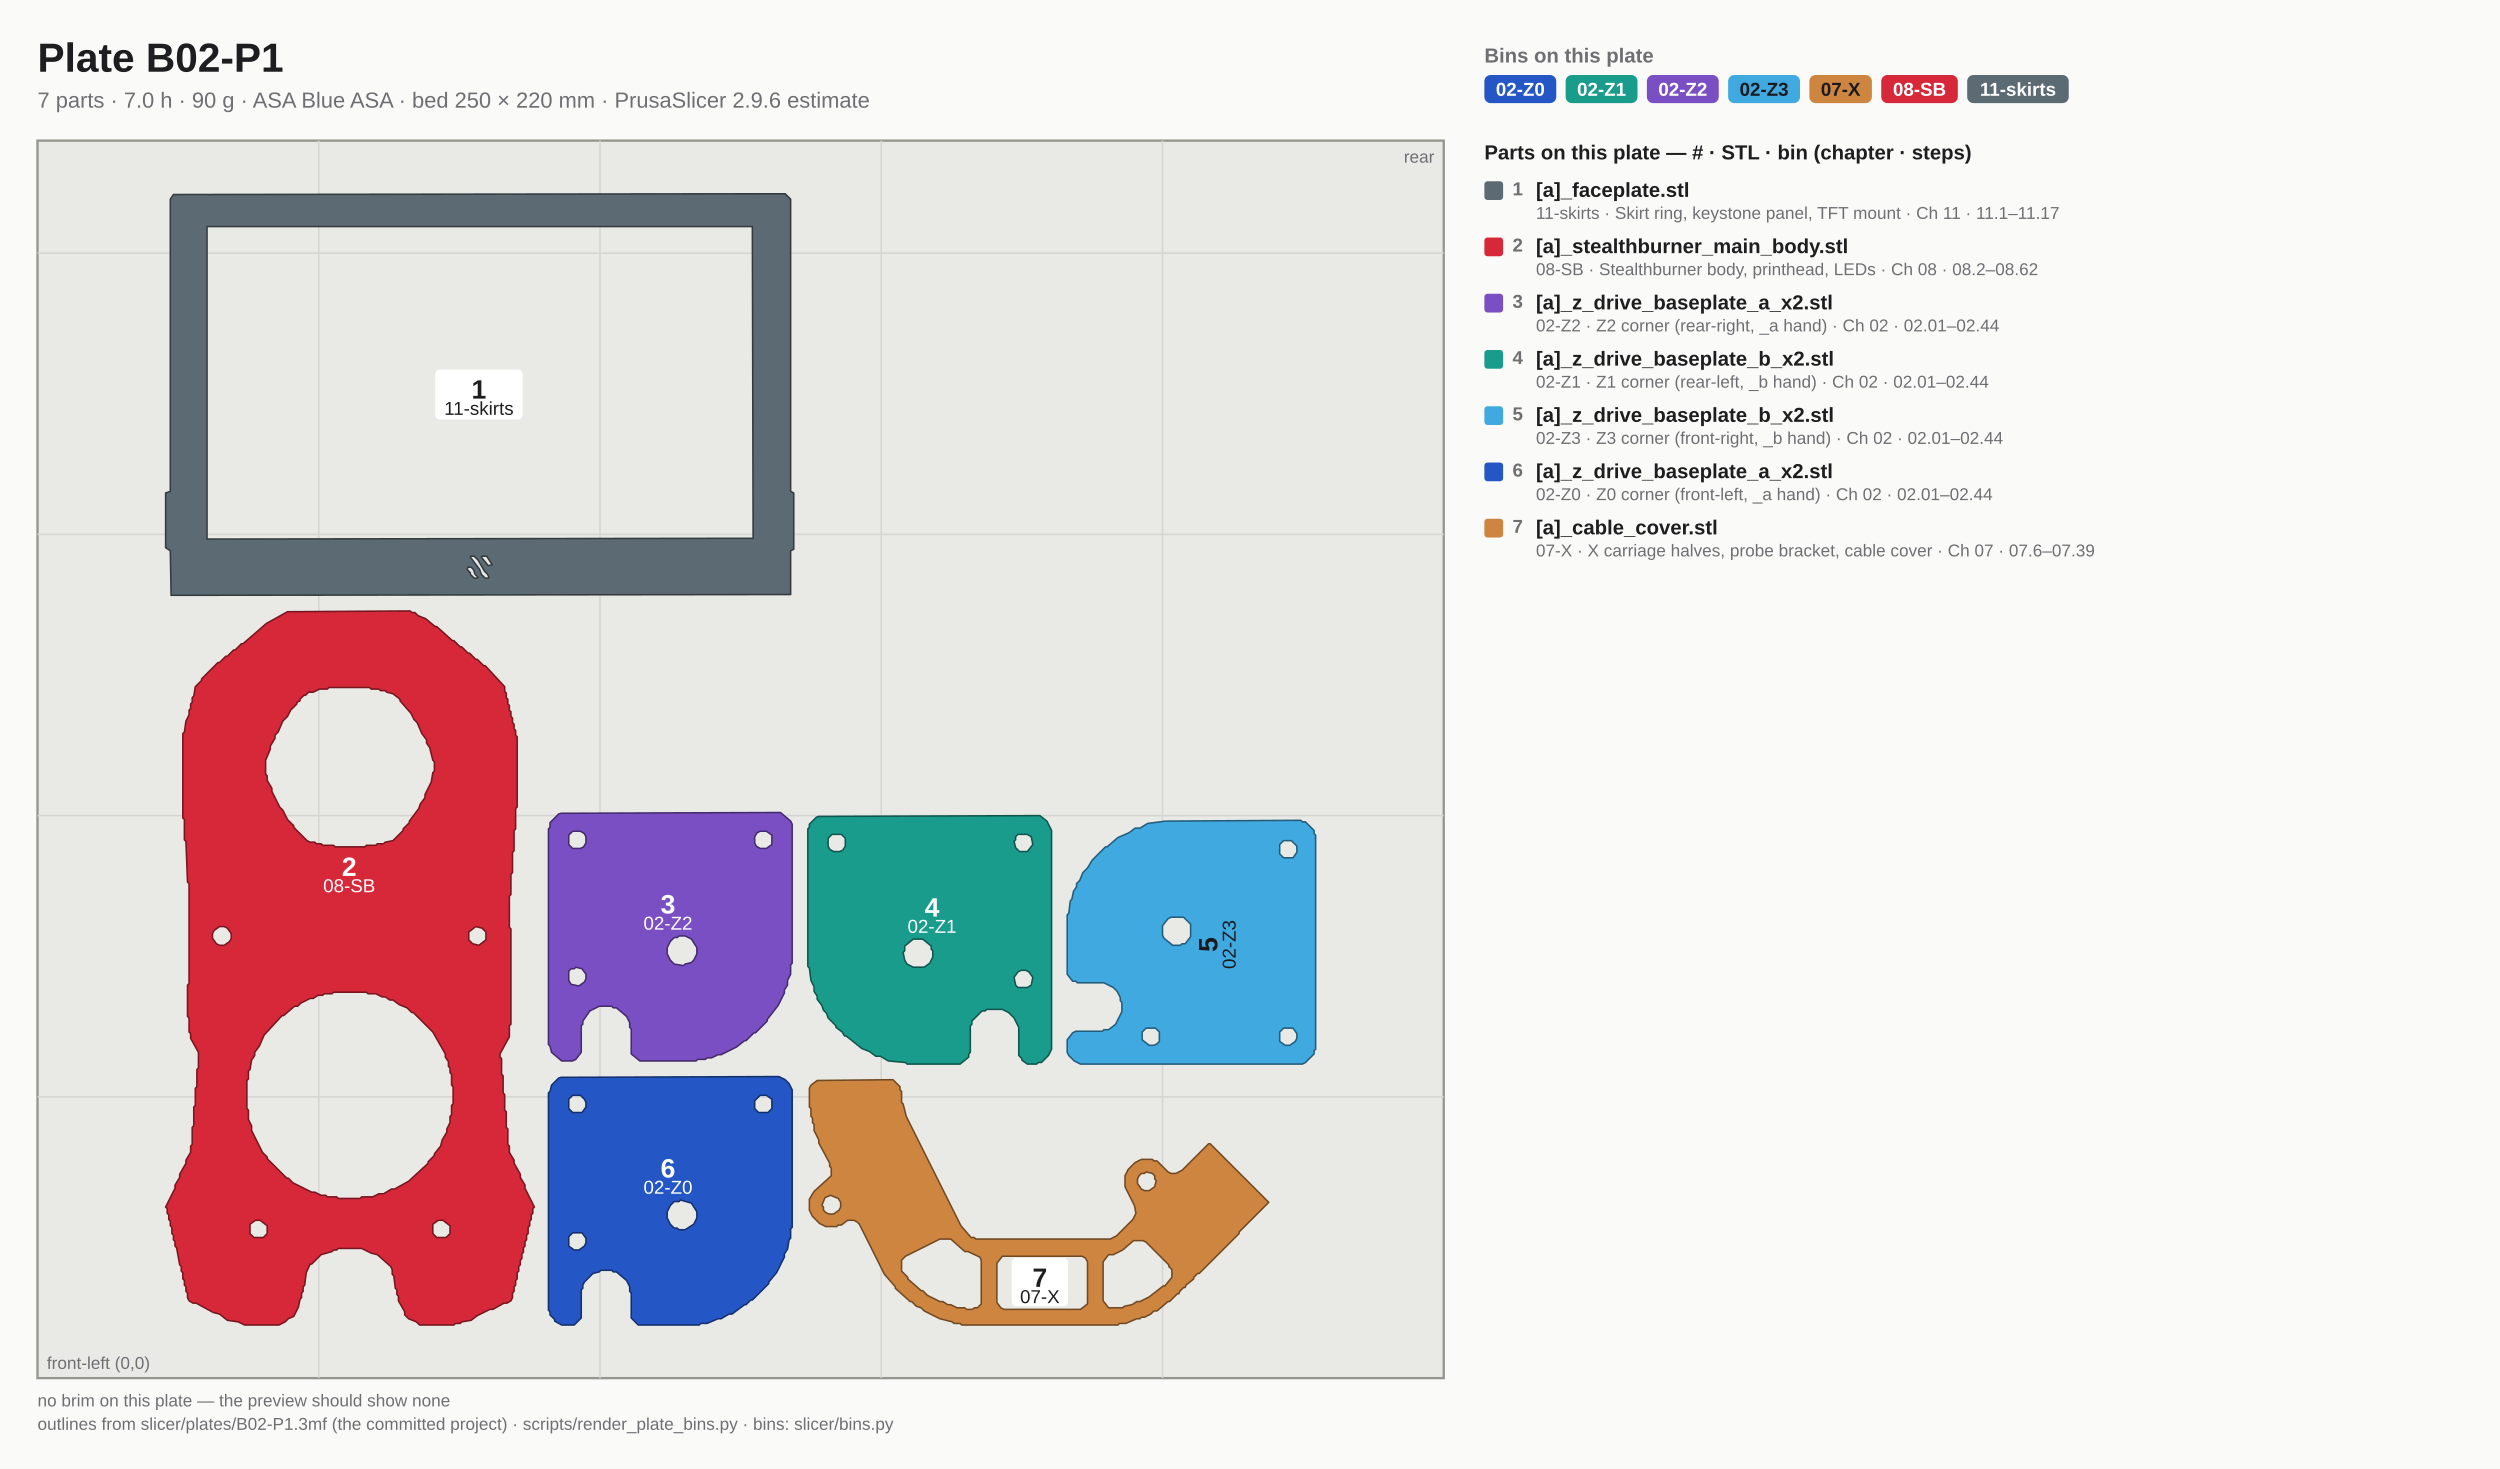
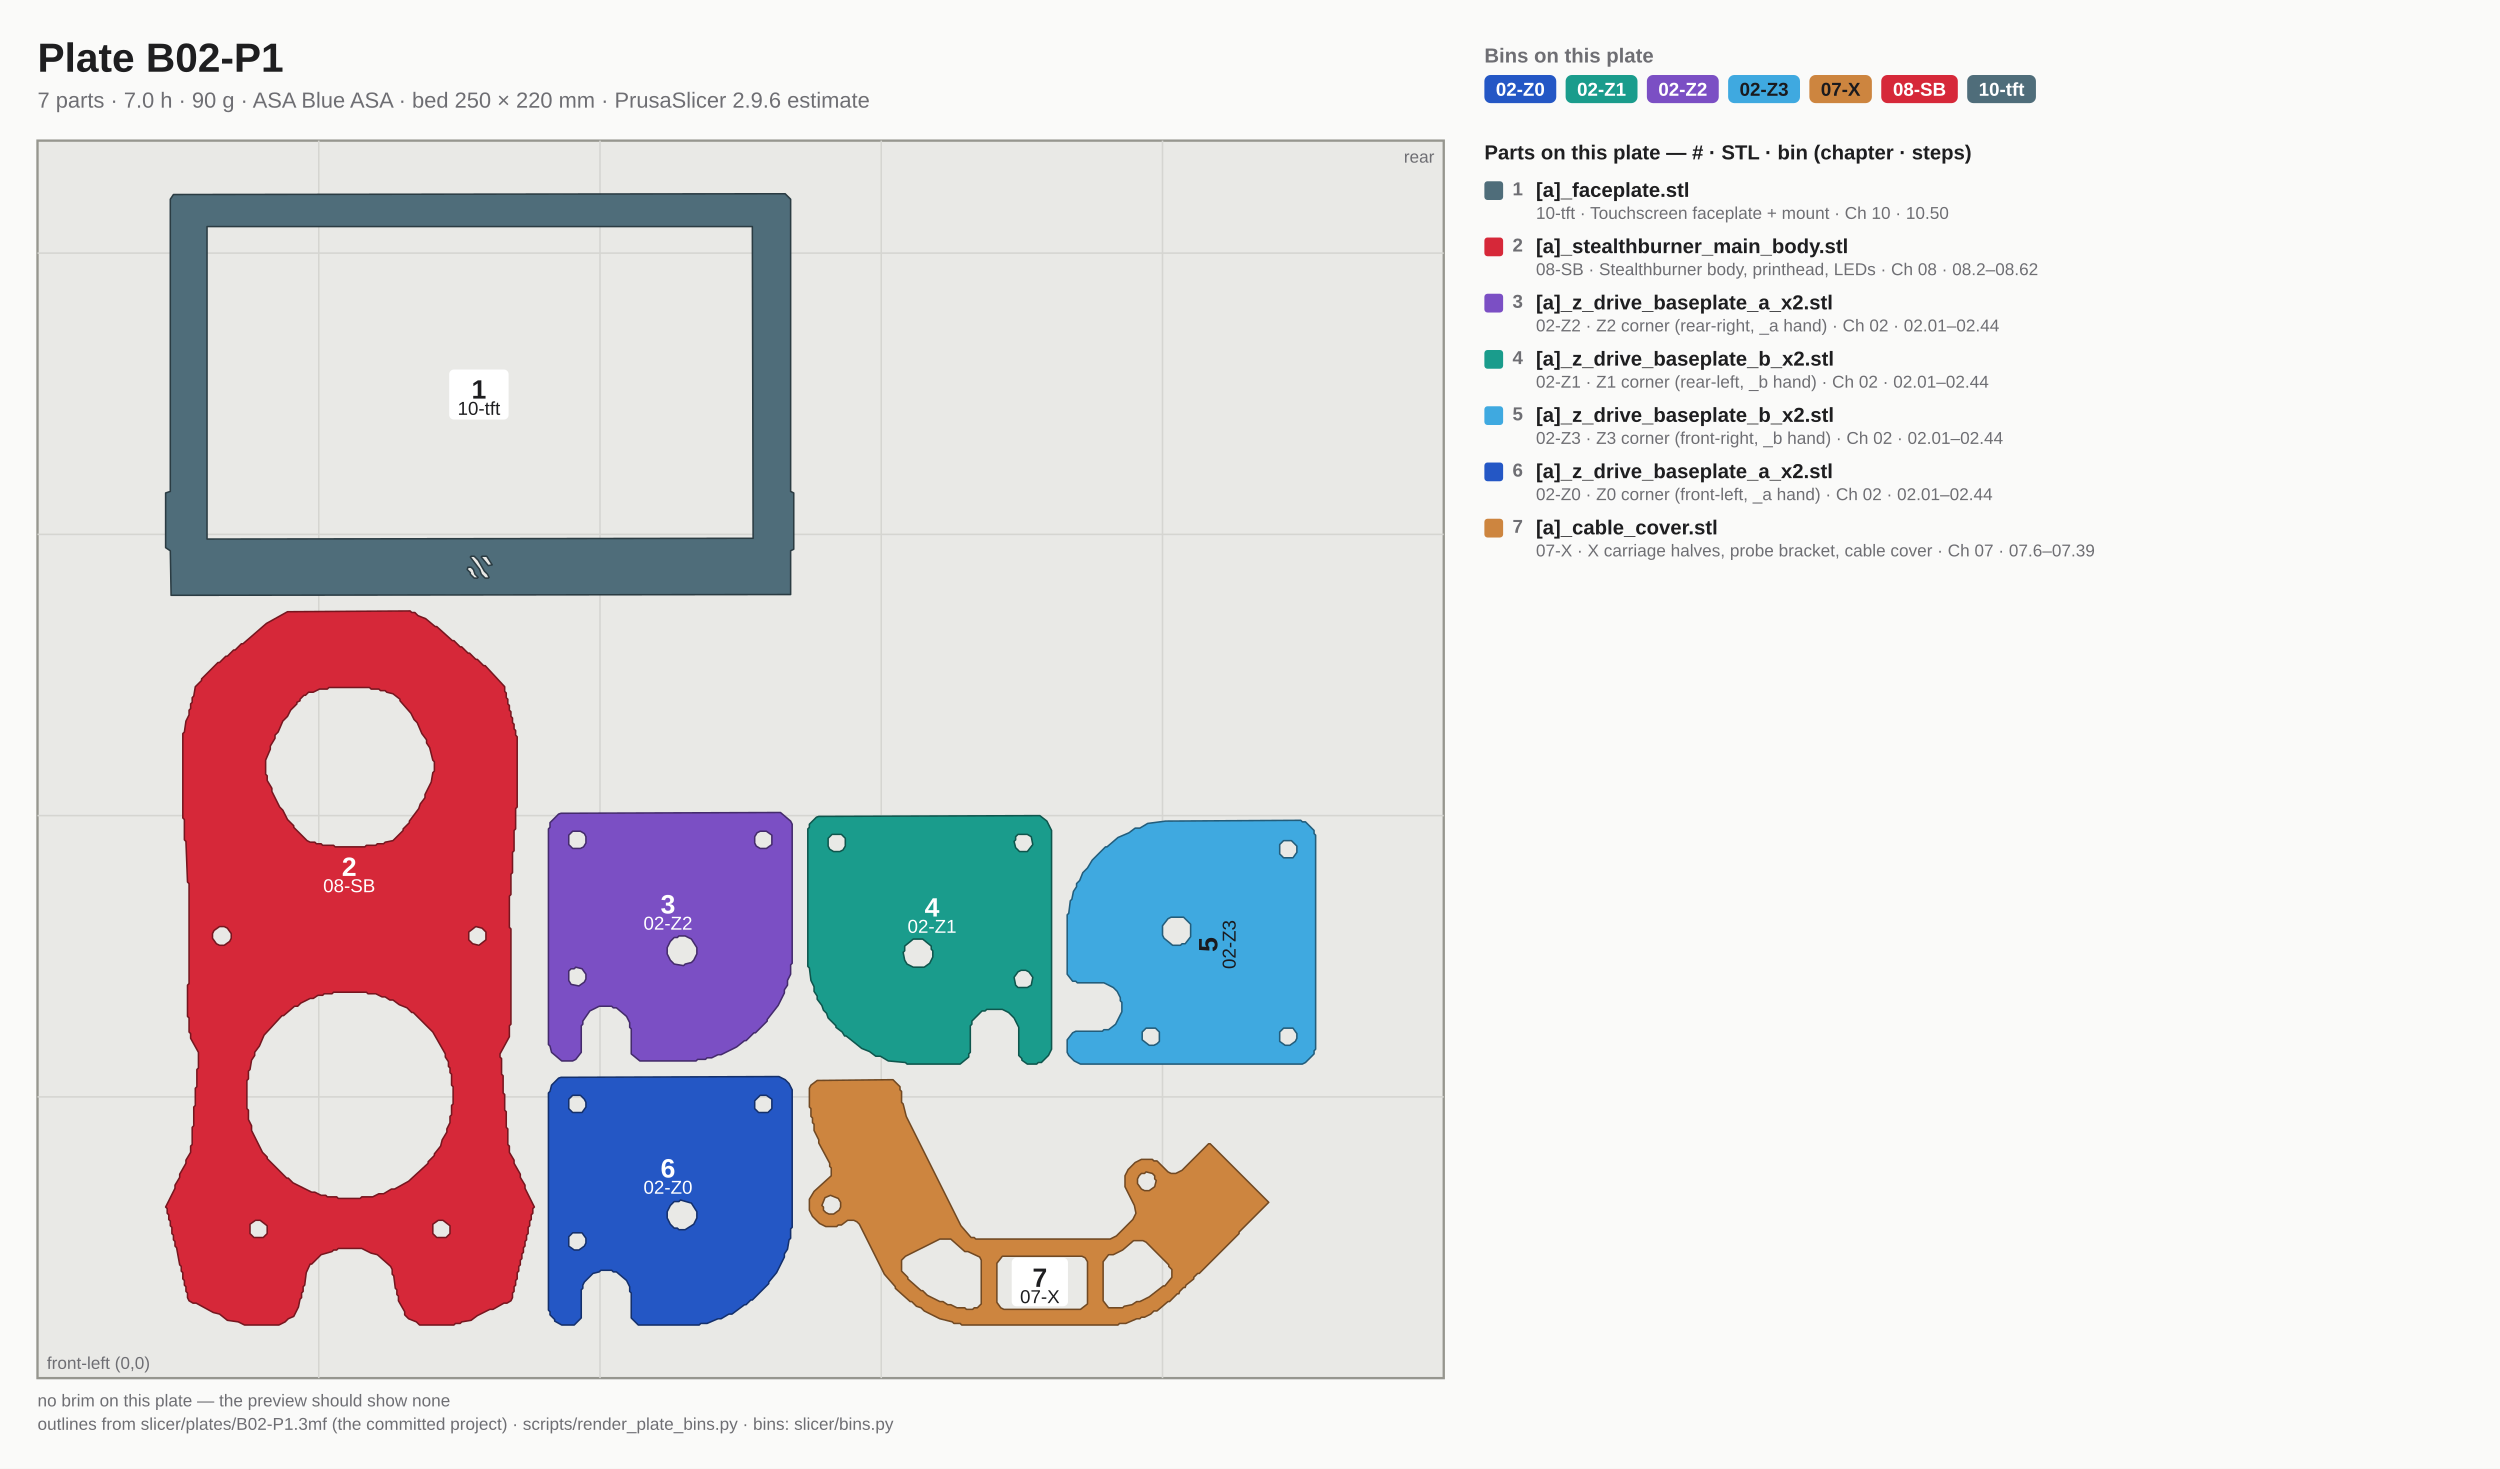
<svg xmlns="http://www.w3.org/2000/svg" width="1600" height="940" viewBox="0 0 1600 940" font-family="Arial, Helvetica, 'DejaVu Sans', sans-serif">
  <rect x="0" y="0" width="1600" height="940" fill="#fafaf9" />
  <text x="24.0" y="45.9" font-size="26" fill="#1e1e20" text-anchor="start" font-weight="bold">Plate B02-P1</text>
  <text x="24.0" y="68.9" font-size="14" fill="#6e6e73" text-anchor="start">7 parts  ·  7.0 h  ·  90 g  ·  ASA Blue ASA  ·  bed 250 × 220 mm  ·  PrusaSlicer 2.9.6 estimate</text>
  <rect x="24.0" y="90.0" width="900.0" height="792.0" fill="#e9e9e6" stroke="#96968f" stroke-width="1.5" />
  <line x1="204.0" y1="90.0" x2="204.0" y2="882.0" stroke="#d5d5d1" stroke-width="1.0" />
  <line x1="384.0" y1="90.0" x2="384.0" y2="882.0" stroke="#d5d5d1" stroke-width="1.0" />
  <line x1="564.0" y1="90.0" x2="564.0" y2="882.0" stroke="#d5d5d1" stroke-width="1.0" />
  <line x1="744.0" y1="90.0" x2="744.0" y2="882.0" stroke="#d5d5d1" stroke-width="1.0" />
  <line x1="24.0" y1="702.0" x2="924.0" y2="702.0" stroke="#d5d5d1" stroke-width="1.0" />
  <line x1="24.0" y1="522.0" x2="924.0" y2="522.0" stroke="#d5d5d1" stroke-width="1.0" />
  <line x1="24.0" y1="342.0" x2="924.0" y2="342.0" stroke="#d5d5d1" stroke-width="1.0" />
  <line x1="24.0" y1="162.0" x2="924.0" y2="162.0" stroke="#d5d5d1" stroke-width="1.0" />
  <text x="30.0" y="876.1" font-size="11" fill="#6e6e73" text-anchor="start">front-left (0,0)</text>
  <text x="918.0" y="104.1" font-size="11" fill="#6e6e73" text-anchor="end">rear</text>
  <path d="M184.0,391.5 262.5,391.0 263.5,392.0 265.5,392.0 267.5,394.0 272.5,396.0 278.5,401.0 279.5,401.0 289.5,410.0 290.5,410.0 294.5,414.0 295.5,414.0 299.5,418.0 300.5,418.0 304.5,422.0 305.5,422.0 309.5,426.0 310.5,426.0 323.0,439.5 323.0,442.5 324.0,443.5 324.0,446.5 325.0,447.5 325.0,450.5 326.0,451.5 326.0,454.5 327.0,455.5 327.0,458.5 328.0,459.5 328.0,462.5 329.0,463.5 329.0,466.5 330.0,467.5 330.0,470.5 331.0,471.5 331.0,516.5 330.0,517.5 330.0,530.5 329.0,531.5 329.0,544.5 328.0,545.5 328.0,558.5 327.0,559.5 327.0,572.5 326.0,573.5 326.0,593.5 327.0,594.5 327.0,655.5 326.0,656.5 326.0,663.5 320.0,674.5 320.0,676.5 321.0,677.5 321.0,687.5 322.0,688.5 322.0,699.5 323.0,700.5 323.0,710.5 324.0,711.5 324.0,721.5 325.0,722.5 325.0,732.5 326.0,733.5 326.0,737.5 329.0,742.5 329.0,744.5 333.0,751.5 333.0,753.5 336.0,758.5 336.0,760.5 342.0,772.5 341.0,773.5 341.0,776.5 340.0,777.5 340.0,780.5 339.0,781.5 339.0,784.5 338.0,785.5 338.0,789.5 337.0,790.5 337.0,793.5 336.0,794.5 336.0,797.5 335.0,798.5 335.0,801.5 334.0,802.5 334.0,805.5 333.0,806.5 333.0,809.5 332.0,810.5 332.0,813.5 331.0,814.5 331.0,818.5 330.0,819.5 330.0,822.5 329.0,823.5 329.0,826.5 328.0,827.5 328.0,830.5 327.0,832.5 324.5,834.0 322.5,834.0 315.5,838.0 313.5,838.0 305.5,842.0 301.5,845.0 295.5,846.0 294.5,847.0 291.5,847.0 290.5,848.0 268.5,848.0 266.5,846.0 261.5,844.0 259.0,841.5 259.0,839.5 255.0,832.5 255.0,829.5 254.0,828.5 254.0,825.5 253.0,824.5 252.0,816.5 251.0,815.5 251.0,812.5 250.0,810.5 241.5,803.0 237.5,802.0 231.5,799.0 216.5,799.0 215.5,800.0 213.5,800.0 212.5,801.0 205.5,803.0 199.5,809.0 198.5,809.0 196.0,814.5 195.0,822.5 194.0,823.5 194.0,826.5 193.0,827.5 193.0,830.5 192.0,831.5 191.0,836.5 188.0,842.5 184.5,844.0 182.5,846.0 178.5,848.0 156.5,848.0 152.5,846.0 145.5,845.0 140.5,841.0 136.5,840.0 125.5,834.0 123.5,834.0 121.0,832.5 120.0,830.5 120.0,827.5 119.0,826.5 119.0,823.5 118.0,822.5 118.0,819.5 117.0,818.5 117.0,814.5 116.0,813.5 116.0,810.5 115.0,809.5 113.0,798.5 112.0,797.5 112.0,794.5 111.0,793.5 111.0,790.5 110.0,789.5 110.0,785.5 109.0,784.5 109.0,781.5 108.0,780.5 108.0,777.5 107.0,776.5 107.0,773.5 106.0,772.5 112.0,760.5 112.0,758.5 115.0,753.5 115.0,751.5 119.0,744.5 119.0,742.5 122.0,737.5 122.0,733.5 123.0,732.5 123.0,721.5 124.0,720.5 124.0,708.5 125.0,707.5 125.0,696.5 126.0,695.5 126.0,684.5 127.0,683.5 127.0,673.5 122.0,664.5 122.0,661.5 121.0,660.5 121.0,651.5 120.0,650.5 120.0,630.5 121.0,629.5 121.0,565.5 120.0,564.5 119.0,538.5 118.0,537.5 118.0,524.5 117.0,523.5 117.0,469.5 118.0,468.5 119.0,461.5 121.0,457.5 121.0,454.5 122.0,453.5 122.0,450.5 123.0,449.5 123.0,446.5 124.0,445.5 125.0,439.5 129.0,435.5 129.0,434.5 139.5,424.0 140.5,424.0 144.5,420.0 145.5,420.0 149.5,416.0 150.5,416.0 154.5,412.0 155.5,412.0 170.5,399.0Z M210.5,440.0 209.5,441.0 204.5,441.0 200.5,443.0 197.5,443.0 195.5,445.0 194.5,445.0 192.0,447.5 192.0,448.5 190.0,449.5 190.0,450.5 186.0,454.5 184.0,458.5 181.0,461.5 178.0,468.5 176.0,470.5 176.0,472.5 173.0,477.5 173.0,479.5 170.0,486.5 170.0,495.5 171.0,496.5 171.0,499.5 174.0,504.5 174.0,506.5 179.0,516.5 181.0,518.5 184.0,524.5 188.0,528.5 188.0,529.5 196.5,538.0 198.5,539.0 201.5,539.0 202.5,540.0 205.5,540.0 206.5,541.0 213.5,541.0 214.5,542.0 233.5,542.0 234.5,541.0 240.5,541.0 241.5,540.0 245.5,540.0 246.5,539.0 251.5,538.0 258.0,531.5 258.0,530.5 262.0,526.5 262.0,525.5 268.0,517.5 269.0,514.5 272.0,510.5 272.0,508.5 276.0,500.5 277.0,494.5 278.0,493.5 278.0,487.5 277.0,486.5 275.0,478.5 273.0,475.5 273.0,473.5 270.0,469.5 267.0,462.5 265.0,460.5 263.0,456.5 256.0,448.5 256.0,447.5 251.5,444.0 247.5,443.0 246.5,442.0 243.5,442.0 242.5,441.0 237.5,441.0 236.5,440.0Z M140.5,593.0 137.0,595.5 136.0,597.5 136.0,600.5 138.5,604.0 140.5,605.0 143.5,605.0 147.0,602.5 148.0,600.5 148.0,597.5 145.5,594.0 143.5,593.0Z M304.5,593.0 300.0,596.5 300.0,601.5 302.5,604.0 306.5,605.0 311.0,601.5 311.0,596.5 308.5,594.0Z M213.5,635.0 212.5,636.0 207.5,636.0 206.5,637.0 203.5,637.0 200.5,639.0 198.5,639.0 192.5,642.0 190.5,644.0 188.5,644.0 181.5,650.0 180.5,650.0 169.0,662.5 166.0,669.5 163.0,673.5 163.0,675.5 161.0,678.5 160.0,684.5 159.0,685.5 159.0,690.5 158.0,691.5 158.0,709.5 159.0,710.5 159.0,716.5 161.0,720.5 161.0,723.5 168.0,737.5 171.0,740.5 171.0,741.5 183.5,754.0 184.5,754.0 187.5,757.0 199.5,763.0 201.5,763.0 205.5,765.0 208.5,765.0 209.5,766.0 215.5,766.0 216.5,767.0 230.5,767.0 231.5,766.0 238.5,766.0 242.5,764.0 245.5,764.0 250.5,761.0 252.5,761.0 261.5,756.0 274.0,744.5 274.0,743.5 278.0,739.5 278.0,738.5 282.0,733.5 283.0,729.5 286.0,724.5 286.0,722.5 288.0,718.5 288.0,714.5 289.0,713.5 289.0,707.5 290.0,706.5 290.0,695.5 289.0,694.5 289.0,687.5 288.0,686.5 288.0,683.5 287.0,682.5 287.0,679.5 285.0,676.5 285.0,674.5 277.0,660.5 264.5,648.0 263.5,648.0 260.5,645.0 255.5,643.0 251.5,640.0 249.5,640.0 246.5,638.0 244.5,638.0 240.5,636.0 235.5,636.0 234.5,635.0Z M163.5,781.0 160.0,783.5 160.0,789.5 162.5,792.0 168.5,792.0 171.0,789.5 171.0,784.5 166.5,781.0Z M280.5,781.0 277.0,783.5 277.0,789.5 279.5,792.0 285.5,792.0 288.0,789.5 288.0,784.5 283.5,781.0Z" fill-rule="evenodd" fill="#d62839" stroke="#76161f" stroke-width="1.0" stroke-linejoin="round" />
-   <path d="M111.0,124.5 502.5,124.0 506.0,127.5 506.0,314.5 508.0,315.5 508.0,351.5 506.0,352.5 506.0,380.5 109.5,381.0 109.0,352.5 106.0,350.5 106.0,315.5 109.0,314.5 109.0,127.5Z M132.5,145.0 132.5,345.0 482.0,344.5 481.5,145.0Z M301.5,356.0 301.0,356.5 307.0,364.5 308.0,367.5 310.5,370.0 312.5,370.0 313.0,369.5 312.0,367.5 310.0,365.5 306.0,358.5 303.5,356.0Z M308.5,356.0 308.0,356.5 312.5,362.0 315.0,361.5 311.5,356.0Z M299.5,363.0 299.0,364.5 301.0,366.5 301.0,367.5 303.5,370.0 305.5,370.0 306.0,369.5 304.0,367.5 303.0,364.5 301.5,363.0Z" fill-rule="evenodd" fill="#5c6b73" stroke="#333b3f" stroke-width="1.0" stroke-linejoin="round" />
+   <path d="M111.0,124.5 502.5,124.0 506.0,127.5 506.0,314.5 508.0,315.5 508.0,351.5 506.0,352.5 506.0,380.5 109.5,381.0 109.0,352.5 106.0,350.5 106.0,315.5 109.0,314.5 109.0,127.5Z M132.5,145.0 132.5,345.0 482.0,344.5 481.5,145.0Z M301.5,356.0 301.0,356.5 307.0,364.5 308.0,367.5 310.5,370.0 312.5,370.0 313.0,369.5 312.0,367.5 310.0,365.5 306.0,358.5 303.5,356.0Z M308.5,356.0 308.0,356.5 312.5,362.0 315.0,361.5 311.5,356.0Z M299.5,363.0 299.0,364.5 301.0,366.5 301.0,367.5 303.5,370.0 305.5,370.0 306.0,369.5 304.0,367.5 303.0,364.5 301.5,363.0Z" fill-rule="evenodd" fill="#4f6d7a" stroke="#2b3c43" stroke-width="1.0" stroke-linejoin="round" />
  <path d="M523.0,691.5 571.5,691.0 576.0,695.5 576.0,697.5 577.0,698.5 577.0,705.5 578.0,706.5 580.0,714.5 615.0,784.5 621.5,792.0 623.5,792.0 624.5,793.0 710.5,793.0 714.5,791.0 725.0,780.5 727.0,776.5 726.0,771.5 720.0,759.5 720.0,752.5 722.0,748.5 726.5,744.0 730.5,742.0 737.5,742.0 738.5,743.0 740.5,743.0 747.5,750.0 749.5,751.0 752.5,751.0 756.5,749.0 773.5,732.0 774.5,732.0 812.0,769.5 793.0,788.5 793.0,789.5 767.5,815.0 766.5,815.0 764.0,817.5 764.0,818.5 759.0,822.5 758.5,824.0 757.5,824.0 755.0,826.5 754.5,828.0 753.5,828.0 748.5,833.0 747.5,833.0 740.5,839.0 738.5,839.0 736.5,841.0 732.5,843.0 730.5,843.0 729.5,844.0 727.5,844.0 720.5,847.0 716.5,847.0 715.5,848.0 615.5,848.0 614.5,847.0 610.5,847.0 609.5,846.0 601.5,844.0 591.5,839.0 589.5,837.0 586.5,836.0 583.5,833.0 582.5,833.0 573.0,824.5 573.0,823.5 566.0,815.5 550.0,783.5 548.5,782.0 546.5,781.0 542.5,781.0 538.5,784.0 536.5,784.0 535.5,785.0 528.5,785.0 524.5,783.0 520.0,778.5 518.0,774.5 518.0,767.5 521.0,762.5 532.0,752.5 532.0,747.5 531.0,746.5 531.0,744.5 524.0,731.5 524.0,729.5 521.0,723.5 521.0,719.5 520.0,718.5 520.0,715.5 519.0,714.5 519.0,709.5 518.0,708.5 518.0,696.5 519.0,694.5Z M733.5,750.0 732.5,751.0 730.5,751.0 729.0,752.5 728.0,754.5 728.0,757.5 730.5,761.0 732.5,762.0 735.5,762.0 739.0,759.5 740.0,755.5 739.0,754.5 739.0,752.5 737.5,751.0Z M531.5,765.0 528.0,766.5 526.0,771.5 527.0,772.5 527.0,774.5 528.5,776.0 530.5,777.0 533.5,777.0 537.0,774.5 538.0,772.5 538.0,769.5 536.5,767.0Z M601.5,793.0 579.5,804.0 577.0,806.5 577.0,813.5 581.0,817.5 581.0,818.5 589.5,826.0 590.5,826.0 593.5,829.0 601.5,833.0 603.5,833.0 606.5,835.0 608.5,835.0 612.5,837.0 617.5,837.0 618.5,838.0 622.5,838.0 623.5,837.0 625.5,837.0 628.0,834.5 628.0,806.5 627.0,804.5 619.5,801.0 617.5,801.0 608.5,793.0Z M725.5,794.0 718.5,800.0 712.5,803.0 709.5,803.0 706.0,807.5 706.0,832.5 709.5,837.0 718.5,837.0 719.5,836.0 724.5,835.0 727.5,833.0 729.5,833.0 735.5,830.0 744.5,823.0 745.5,823.0 750.0,817.5 750.0,812.5 748.0,810.5 748.0,809.5 733.5,795.0 731.5,794.0Z M641.5,804.0 638.0,808.5 638.0,833.5 640.5,837.0 642.5,838.0 691.5,838.0 696.0,834.5 696.0,807.5 694.5,805.0 692.5,804.0Z" fill-rule="evenodd" fill="#cd853f" stroke="#714923" stroke-width="1.0" stroke-linejoin="round" />
  <path d="M359.0,689.5 498.5,689.0 502.5,691.0 505.0,693.5 507.0,697.5 507.0,785.5 506.0,786.5 506.0,792.5 505.0,793.5 504.0,799.5 502.0,802.5 502.0,804.5 497.0,814.5 492.0,820.5 492.0,821.5 481.5,832.0 480.5,832.0 477.5,835.0 476.5,835.0 468.5,841.0 466.5,841.0 461.5,844.0 459.5,844.0 452.5,847.0 448.5,847.0 447.5,848.0 408.5,848.0 404.0,843.5 404.0,827.5 403.0,826.5 403.0,823.5 401.0,819.5 394.5,814.0 392.5,814.0 391.5,813.0 384.5,813.0 383.5,814.0 379.5,815.0 374.0,820.5 373.0,822.5 373.0,824.5 372.0,825.5 372.0,843.5 367.5,848.0 359.5,848.0 355.0,845.5 355.0,844.5 352.0,841.5 352.0,839.5 351.0,838.5 351.0,699.5 352.0,698.5 353.0,694.5 357.5,690.0Z M366.5,701.0 364.0,703.5 364.0,709.5 366.5,712.0 372.5,712.0 375.0,708.5 375.0,705.5 374.0,703.5 371.5,701.0Z M486.5,701.0 483.0,704.5 483.0,709.5 485.5,712.0 491.5,712.0 494.0,709.5 494.0,703.5 490.5,701.0Z M435.5,768.0 434.5,769.0 431.5,769.0 429.0,771.5 427.0,775.5 427.0,779.5 429.0,783.5 431.5,786.0 433.5,786.0 434.5,787.0 438.5,787.0 444.0,783.5 446.0,779.5 446.0,775.5 442.5,770.0Z M366.5,789.0 364.0,791.5 364.0,797.5 367.5,800.0 370.5,800.0 374.0,797.5 375.0,795.5 375.0,792.5 372.5,789.0Z" fill-rule="evenodd" fill="#2457c5" stroke="#14306c" stroke-width="1.0" stroke-linejoin="round" />
  <path d="M359.0,520.5 499.5,520.0 506.0,525.5 507.0,527.5 507.0,616.5 506.0,617.5 506.0,623.5 504.0,627.5 504.0,630.5 502.0,633.5 502.0,635.5 498.0,643.5 491.0,652.5 491.0,653.5 483.5,661.0 482.5,661.0 477.5,666.0 476.5,666.0 471.5,670.0 461.5,675.0 459.5,675.0 455.5,677.0 452.5,677.0 451.5,678.0 446.5,678.0 445.5,679.0 409.5,679.0 404.0,674.5 404.0,658.5 403.0,657.5 403.0,654.5 401.0,650.5 394.5,645.0 392.5,645.0 391.5,644.0 383.5,644.0 377.5,647.0 373.0,653.5 373.0,655.5 372.0,656.5 372.0,673.5 368.5,678.0 366.5,679.0 359.5,679.0 353.0,673.5 352.0,669.5 351.0,668.5 351.0,530.5 352.0,529.5 352.0,526.5 357.5,521.0Z M366.5,532.0 364.0,534.5 364.0,540.5 366.5,543.0 371.5,543.0 373.5,542.0 375.0,539.5 375.0,535.5 374.0,533.5 371.5,532.0Z M486.5,532.0 484.5,533.0 483.0,535.5 483.0,539.5 484.0,541.5 486.5,543.0 490.5,543.0 494.0,540.5 494.0,534.5 490.5,532.0Z M434.5,599.0 433.5,600.0 431.5,600.0 429.0,602.5 427.0,606.5 427.0,610.5 429.0,614.5 431.5,617.0 437.5,618.0 438.5,617.0 442.5,616.0 444.0,614.5 446.0,610.5 446.0,606.5 442.5,601.0 438.5,599.0Z M368.5,619.0 367.5,620.0 365.5,620.0 364.0,621.5 364.0,627.5 365.5,630.0 370.5,631.0 374.0,628.5 375.0,626.5 375.0,623.5 372.5,620.0Z" fill-rule="evenodd" fill="#7b4fc4" stroke="#442b6c" stroke-width="1.0" stroke-linejoin="round" />
  <path d="M524.0,522.5 665.5,522.0 670.0,525.5 673.0,531.5 673.0,671.5 671.0,675.5 666.5,680.0 664.5,680.0 663.5,681.0 657.5,681.0 654.0,678.5 654.0,677.5 652.0,675.5 652.0,657.5 649.0,651.5 645.5,648.0 641.5,646.0 631.5,646.0 630.5,647.0 628.5,647.0 622.0,653.5 622.0,655.5 621.0,656.5 621.0,673.5 620.0,674.5 620.0,676.5 614.5,681.0 580.5,681.0 579.5,680.0 568.5,679.0 563.5,676.0 560.5,676.0 556.5,673.0 551.5,671.0 541.5,663.0 540.5,663.0 539.0,660.5 535.0,657.5 535.0,656.5 530.0,651.5 529.0,648.5 527.0,646.5 526.0,643.5 523.0,639.5 523.0,637.5 521.0,634.5 521.0,631.5 519.0,627.5 518.0,619.5 517.0,618.5 517.0,530.5 518.0,529.5 518.0,527.5 522.5,523.0Z M532.5,534.0 530.0,536.5 530.0,541.5 531.0,543.5 533.5,545.0 537.5,545.0 539.5,544.0 541.0,541.5 541.0,536.5 538.5,534.0Z M651.5,534.0 650.0,535.5 650.0,537.5 649.0,538.5 650.0,542.5 652.5,545.0 657.5,545.0 661.0,540.5 660.0,535.5 657.5,534.0Z M584.5,601.0 579.0,605.5 579.0,608.5 578.0,609.5 579.0,614.5 580.5,617.0 584.5,619.0 591.5,619.0 595.0,616.5 597.0,612.5 597.0,608.5 596.0,607.5 596.0,605.5 590.5,601.0Z M653.5,621.0 651.5,622.0 649.0,625.5 650.0,630.5 651.5,632.0 657.5,632.0 660.0,630.5 661.0,625.5 658.5,622.0 656.5,621.0Z" fill-rule="evenodd" fill="#1a9c8c" stroke="#0e564d" stroke-width="1.0" stroke-linejoin="round" />
  <path d="M746.0,525.5 832.5,525.0 833.5,526.0 835.5,526.0 841.0,531.5 841.0,533.5 842.0,534.5 842.0,671.5 841.0,672.5 841.0,674.5 835.5,680.0 833.5,681.0 691.5,681.0 687.5,679.0 684.0,675.5 683.0,673.5 683.0,665.5 686.5,661.0 688.5,660.0 705.5,660.0 706.5,659.0 709.5,659.0 714.0,655.5 718.0,647.5 718.0,641.5 717.0,640.5 717.0,638.5 715.0,634.5 712.5,632.0 706.5,629.0 689.5,629.0 688.5,628.0 686.5,628.0 683.0,623.5 683.0,585.5 684.0,584.5 685.0,576.5 686.0,575.5 687.0,570.5 689.0,567.5 689.0,565.5 691.0,563.5 693.0,558.5 696.0,555.5 699.0,550.5 707.5,542.0 708.5,542.0 715.5,536.0 722.5,533.0 726.5,530.0 729.5,530.0 734.5,527.0Z M821.5,538.0 819.0,540.5 819.0,546.5 821.5,549.0 827.5,549.0 830.0,545.5 830.0,541.5 826.5,538.0Z M749.5,587.0 747.5,588.0 744.0,592.5 744.0,598.5 745.0,600.5 750.5,605.0 755.5,605.0 756.5,604.0 758.5,604.0 762.0,599.5 762.0,591.5 757.5,587.0Z M733.5,658.0 731.0,660.5 731.0,665.5 735.5,669.0 738.5,669.0 740.5,668.0 742.0,666.5 742.0,660.5 739.5,658.0Z M821.5,658.0 819.0,660.5 819.0,666.5 822.5,669.0 825.5,669.0 829.0,666.5 830.0,664.5 830.0,661.5 827.5,658.0Z" fill-rule="evenodd" fill="#3fa9e0" stroke="#235d7b" stroke-width="1.0" stroke-linejoin="round" />
  <text x="223.5" y="560.6" font-size="17" fill="#ffffff" text-anchor="middle" font-weight="bold">2</text>
  <text x="223.5" y="571.0" font-size="12" fill="#ffffff" text-anchor="middle">08-SB</text>
-   <rect x="278.5" y="236.5" width="56.0" height="32.0" rx="3.0" fill="#ffffff" />
+   <rect x="287.5" y="236.5" width="38.0" height="32.0" rx="3.0" fill="#ffffff" />
  <text x="306.5" y="255.1" font-size="17" fill="#1e1e20" text-anchor="middle" font-weight="bold">1</text>
-   <text x="306.5" y="265.5" font-size="12" fill="#1e1e20" text-anchor="middle">11-skirts</text>
+   <text x="306.5" y="265.5" font-size="12" fill="#1e1e20" text-anchor="middle">10-tft</text>
  <text x="773.0" y="610.6" font-size="17" fill="#1a1a1e" text-anchor="middle" font-weight="bold" transform="rotate(-90 773.0 604.5)">5</text>
  <text x="786.5" y="608.8" font-size="12" fill="#1a1a1e" text-anchor="middle" transform="rotate(-90 786.5 604.5)">02-Z3</text>
  <text x="427.5" y="753.6" font-size="17" fill="#ffffff" text-anchor="middle" font-weight="bold">6</text>
  <text x="427.5" y="764.0" font-size="12" fill="#ffffff" text-anchor="middle">02-Z0</text>
  <text x="427.5" y="584.6" font-size="17" fill="#ffffff" text-anchor="middle" font-weight="bold">3</text>
  <text x="427.5" y="595.0" font-size="12" fill="#ffffff" text-anchor="middle">02-Z2</text>
  <text x="596.5" y="586.6" font-size="17" fill="#ffffff" text-anchor="middle" font-weight="bold">4</text>
  <text x="596.5" y="597.0" font-size="12" fill="#ffffff" text-anchor="middle">02-Z1</text>
  <rect x="647.5" y="805.0" width="36.0" height="31.0" rx="3.0" fill="#ffffff" />
  <text x="665.5" y="823.6" font-size="17" fill="#1e1e20" text-anchor="middle" font-weight="bold">7</text>
  <text x="665.5" y="834.0" font-size="12" fill="#1e1e20" text-anchor="middle">07-X</text>
  <text x="950.0" y="40.0" font-size="13" fill="#6e6e73" text-anchor="start" font-weight="bold">Bins on this plate</text>
  <rect x="950.0" y="48.0" width="46.0" height="18.0" rx="4.0" fill="#2457c5" />
  <text x="973.0" y="61.3" font-size="12" fill="#ffffff" text-anchor="middle" font-weight="bold">02-Z0</text>
  <rect x="1002.0" y="48.0" width="46.0" height="18.0" rx="4.0" fill="#1a9c8c" />
  <text x="1025.0" y="61.3" font-size="12" fill="#ffffff" text-anchor="middle" font-weight="bold">02-Z1</text>
  <rect x="1054.0" y="48.0" width="46.0" height="18.0" rx="4.0" fill="#7b4fc4" />
  <text x="1077.0" y="61.3" font-size="12" fill="#ffffff" text-anchor="middle" font-weight="bold">02-Z2</text>
  <rect x="1106.0" y="48.0" width="46.0" height="18.0" rx="4.0" fill="#3fa9e0" />
  <text x="1129.0" y="61.3" font-size="12" fill="#1a1a1e" text-anchor="middle" font-weight="bold">02-Z3</text>
  <rect x="1158.0" y="48.0" width="40.0" height="18.0" rx="4.0" fill="#cd853f" />
  <text x="1178.0" y="61.3" font-size="12" fill="#1a1a1e" text-anchor="middle" font-weight="bold">07-X</text>
  <rect x="1204.0" y="48.0" width="49.0" height="18.0" rx="4.0" fill="#d62839" />
  <text x="1228.5" y="61.3" font-size="12" fill="#ffffff" text-anchor="middle" font-weight="bold">08-SB</text>
-   <rect x="1259.0" y="48.0" width="65.0" height="18.0" rx="4.0" fill="#5c6b73" />
-   <text x="1291.5" y="61.3" font-size="12" fill="#ffffff" text-anchor="middle" font-weight="bold">11-skirts</text>
+   <rect x="1259.0" y="48.0" width="44.0" height="18.0" rx="4.0" fill="#4f6d7a" />
+   <text x="1281.0" y="61.3" font-size="12" fill="#ffffff" text-anchor="middle" font-weight="bold">10-tft</text>
  <text x="950.0" y="102.0" font-size="13" fill="#1e1e20" text-anchor="start" font-weight="bold">Parts on this plate  —  # · STL · bin (chapter · steps)</text>
-   <rect x="950.0" y="116.0" width="12.0" height="12.0" rx="2.0" fill="#5c6b73" />
+   <rect x="950.0" y="116.0" width="12.0" height="12.0" rx="2.0" fill="#4f6d7a" />
  <text x="968.0" y="125.0" font-size="12" fill="#6e6e73" text-anchor="start" font-weight="bold">1</text>
  <text x="983.0" y="126.0" font-size="13" fill="#1e1e20" text-anchor="start" font-weight="bold">[a]_faceplate.stl</text>
-   <text x="983.0" y="140.1" font-size="11" fill="#6e6e73" text-anchor="start">11-skirts · Skirt ring, keystone panel, TFT mount · Ch 11 · 11.1–11.17</text>
+   <text x="983.0" y="140.1" font-size="11" fill="#6e6e73" text-anchor="start">10-tft · Touchscreen faceplate + mount · Ch 10 · 10.50</text>
  <rect x="950.0" y="152.0" width="12.0" height="12.0" rx="2.0" fill="#d62839" />
  <text x="968.0" y="161.0" font-size="12" fill="#6e6e73" text-anchor="start" font-weight="bold">2</text>
  <text x="983.0" y="162.0" font-size="13" fill="#1e1e20" text-anchor="start" font-weight="bold">[a]_stealthburner_main_body.stl</text>
  <text x="983.0" y="176.1" font-size="11" fill="#6e6e73" text-anchor="start">08-SB · Stealthburner body, printhead, LEDs · Ch 08 · 08.2–08.62</text>
  <rect x="950.0" y="188.0" width="12.0" height="12.0" rx="2.0" fill="#7b4fc4" />
  <text x="968.0" y="197.0" font-size="12" fill="#6e6e73" text-anchor="start" font-weight="bold">3</text>
  <text x="983.0" y="198.0" font-size="13" fill="#1e1e20" text-anchor="start" font-weight="bold">[a]_z_drive_baseplate_a_x2.stl</text>
  <text x="983.0" y="212.1" font-size="11" fill="#6e6e73" text-anchor="start">02-Z2 · Z2 corner (rear-right, _a hand) · Ch 02 · 02.01–02.44</text>
  <rect x="950.0" y="224.0" width="12.0" height="12.0" rx="2.0" fill="#1a9c8c" />
  <text x="968.0" y="233.0" font-size="12" fill="#6e6e73" text-anchor="start" font-weight="bold">4</text>
  <text x="983.0" y="234.0" font-size="13" fill="#1e1e20" text-anchor="start" font-weight="bold">[a]_z_drive_baseplate_b_x2.stl</text>
  <text x="983.0" y="248.1" font-size="11" fill="#6e6e73" text-anchor="start">02-Z1 · Z1 corner (rear-left, _b hand) · Ch 02 · 02.01–02.44</text>
  <rect x="950.0" y="260.0" width="12.0" height="12.0" rx="2.0" fill="#3fa9e0" />
  <text x="968.0" y="269.0" font-size="12" fill="#6e6e73" text-anchor="start" font-weight="bold">5</text>
  <text x="983.0" y="270.0" font-size="13" fill="#1e1e20" text-anchor="start" font-weight="bold">[a]_z_drive_baseplate_b_x2.stl</text>
  <text x="983.0" y="284.1" font-size="11" fill="#6e6e73" text-anchor="start">02-Z3 · Z3 corner (front-right, _b hand) · Ch 02 · 02.01–02.44</text>
  <rect x="950.0" y="296.0" width="12.0" height="12.0" rx="2.0" fill="#2457c5" />
  <text x="968.0" y="305.0" font-size="12" fill="#6e6e73" text-anchor="start" font-weight="bold">6</text>
  <text x="983.0" y="306.0" font-size="13" fill="#1e1e20" text-anchor="start" font-weight="bold">[a]_z_drive_baseplate_a_x2.stl</text>
  <text x="983.0" y="320.1" font-size="11" fill="#6e6e73" text-anchor="start">02-Z0 · Z0 corner (front-left, _a hand) · Ch 02 · 02.01–02.44</text>
  <rect x="950.0" y="332.0" width="12.0" height="12.0" rx="2.0" fill="#cd853f" />
  <text x="968.0" y="341.0" font-size="12" fill="#6e6e73" text-anchor="start" font-weight="bold">7</text>
  <text x="983.0" y="342.0" font-size="13" fill="#1e1e20" text-anchor="start" font-weight="bold">[a]_cable_cover.stl</text>
  <text x="983.0" y="356.1" font-size="11" fill="#6e6e73" text-anchor="start">07-X · X carriage halves, probe bracket, cable cover · Ch 07 · 07.6–07.39</text>
  <text x="24.0" y="900.1" font-size="11" fill="#6e6e73" text-anchor="start">no brim on this plate — the preview should show none</text>
  <text x="24.0" y="915.1" font-size="11" fill="#6e6e73" text-anchor="start">outlines from slicer/plates/B02-P1.3mf (the committed project) · scripts/render_plate_bins.py · bins: slicer/bins.py</text>
</svg>
